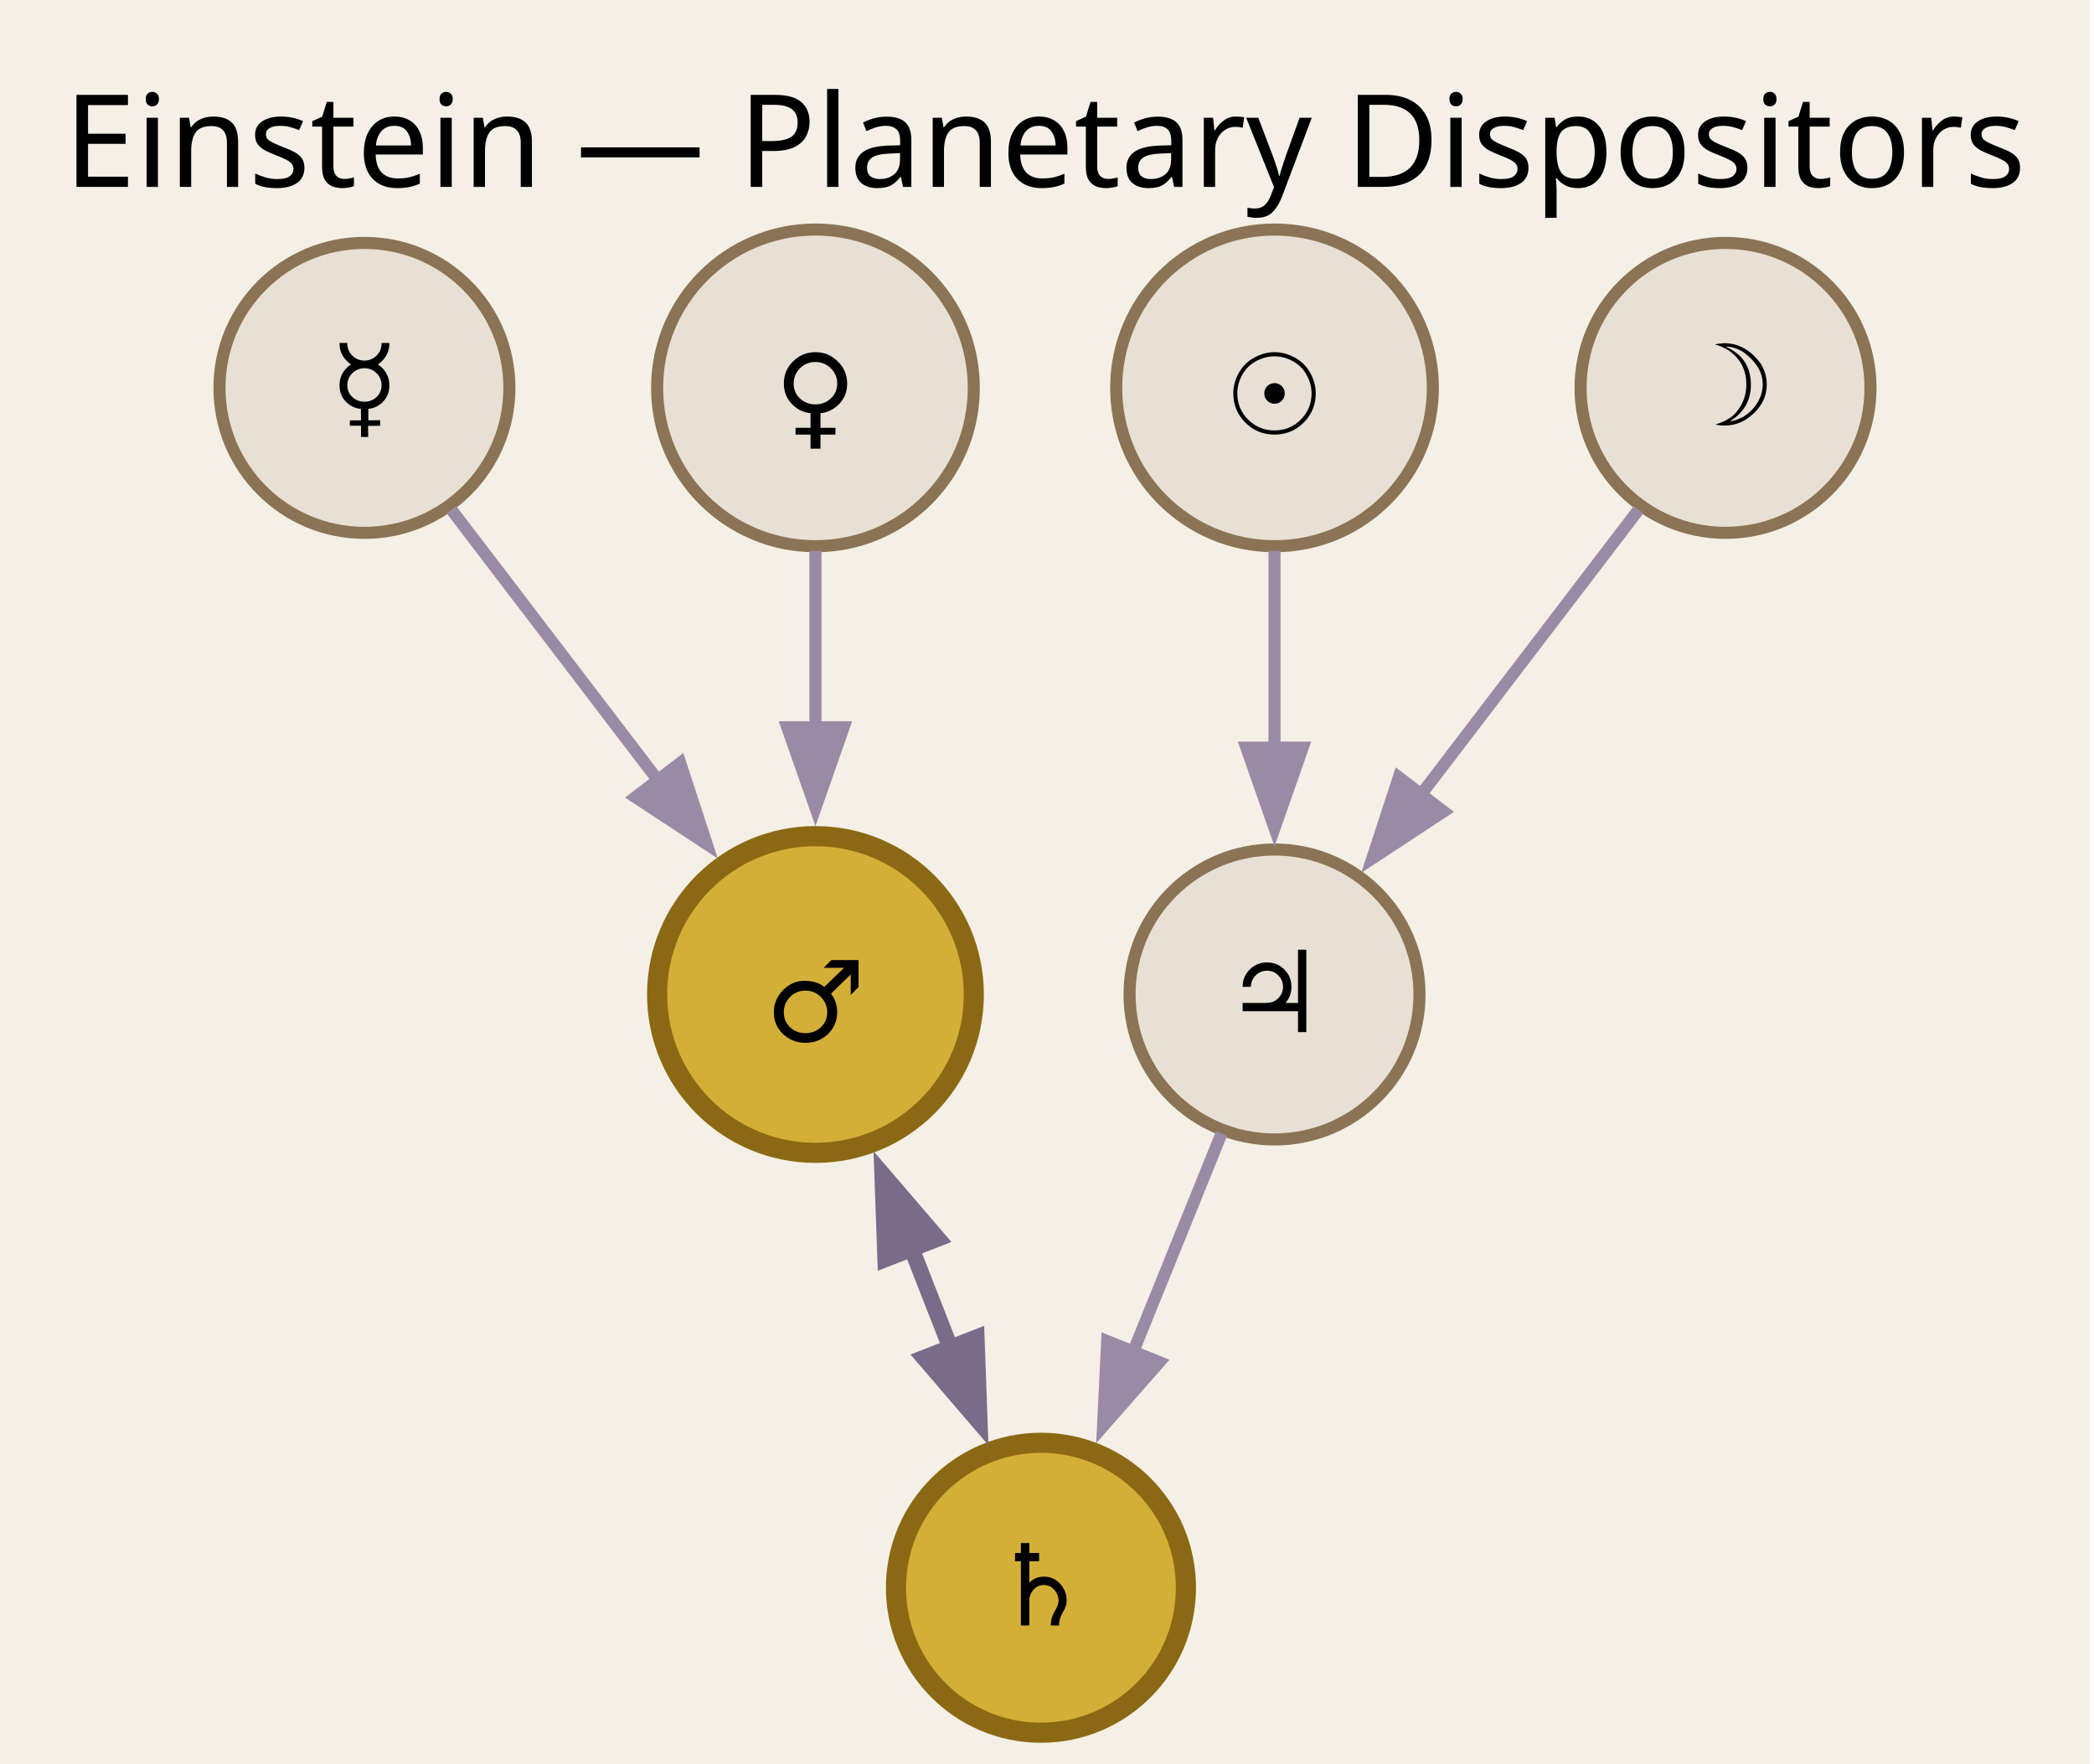
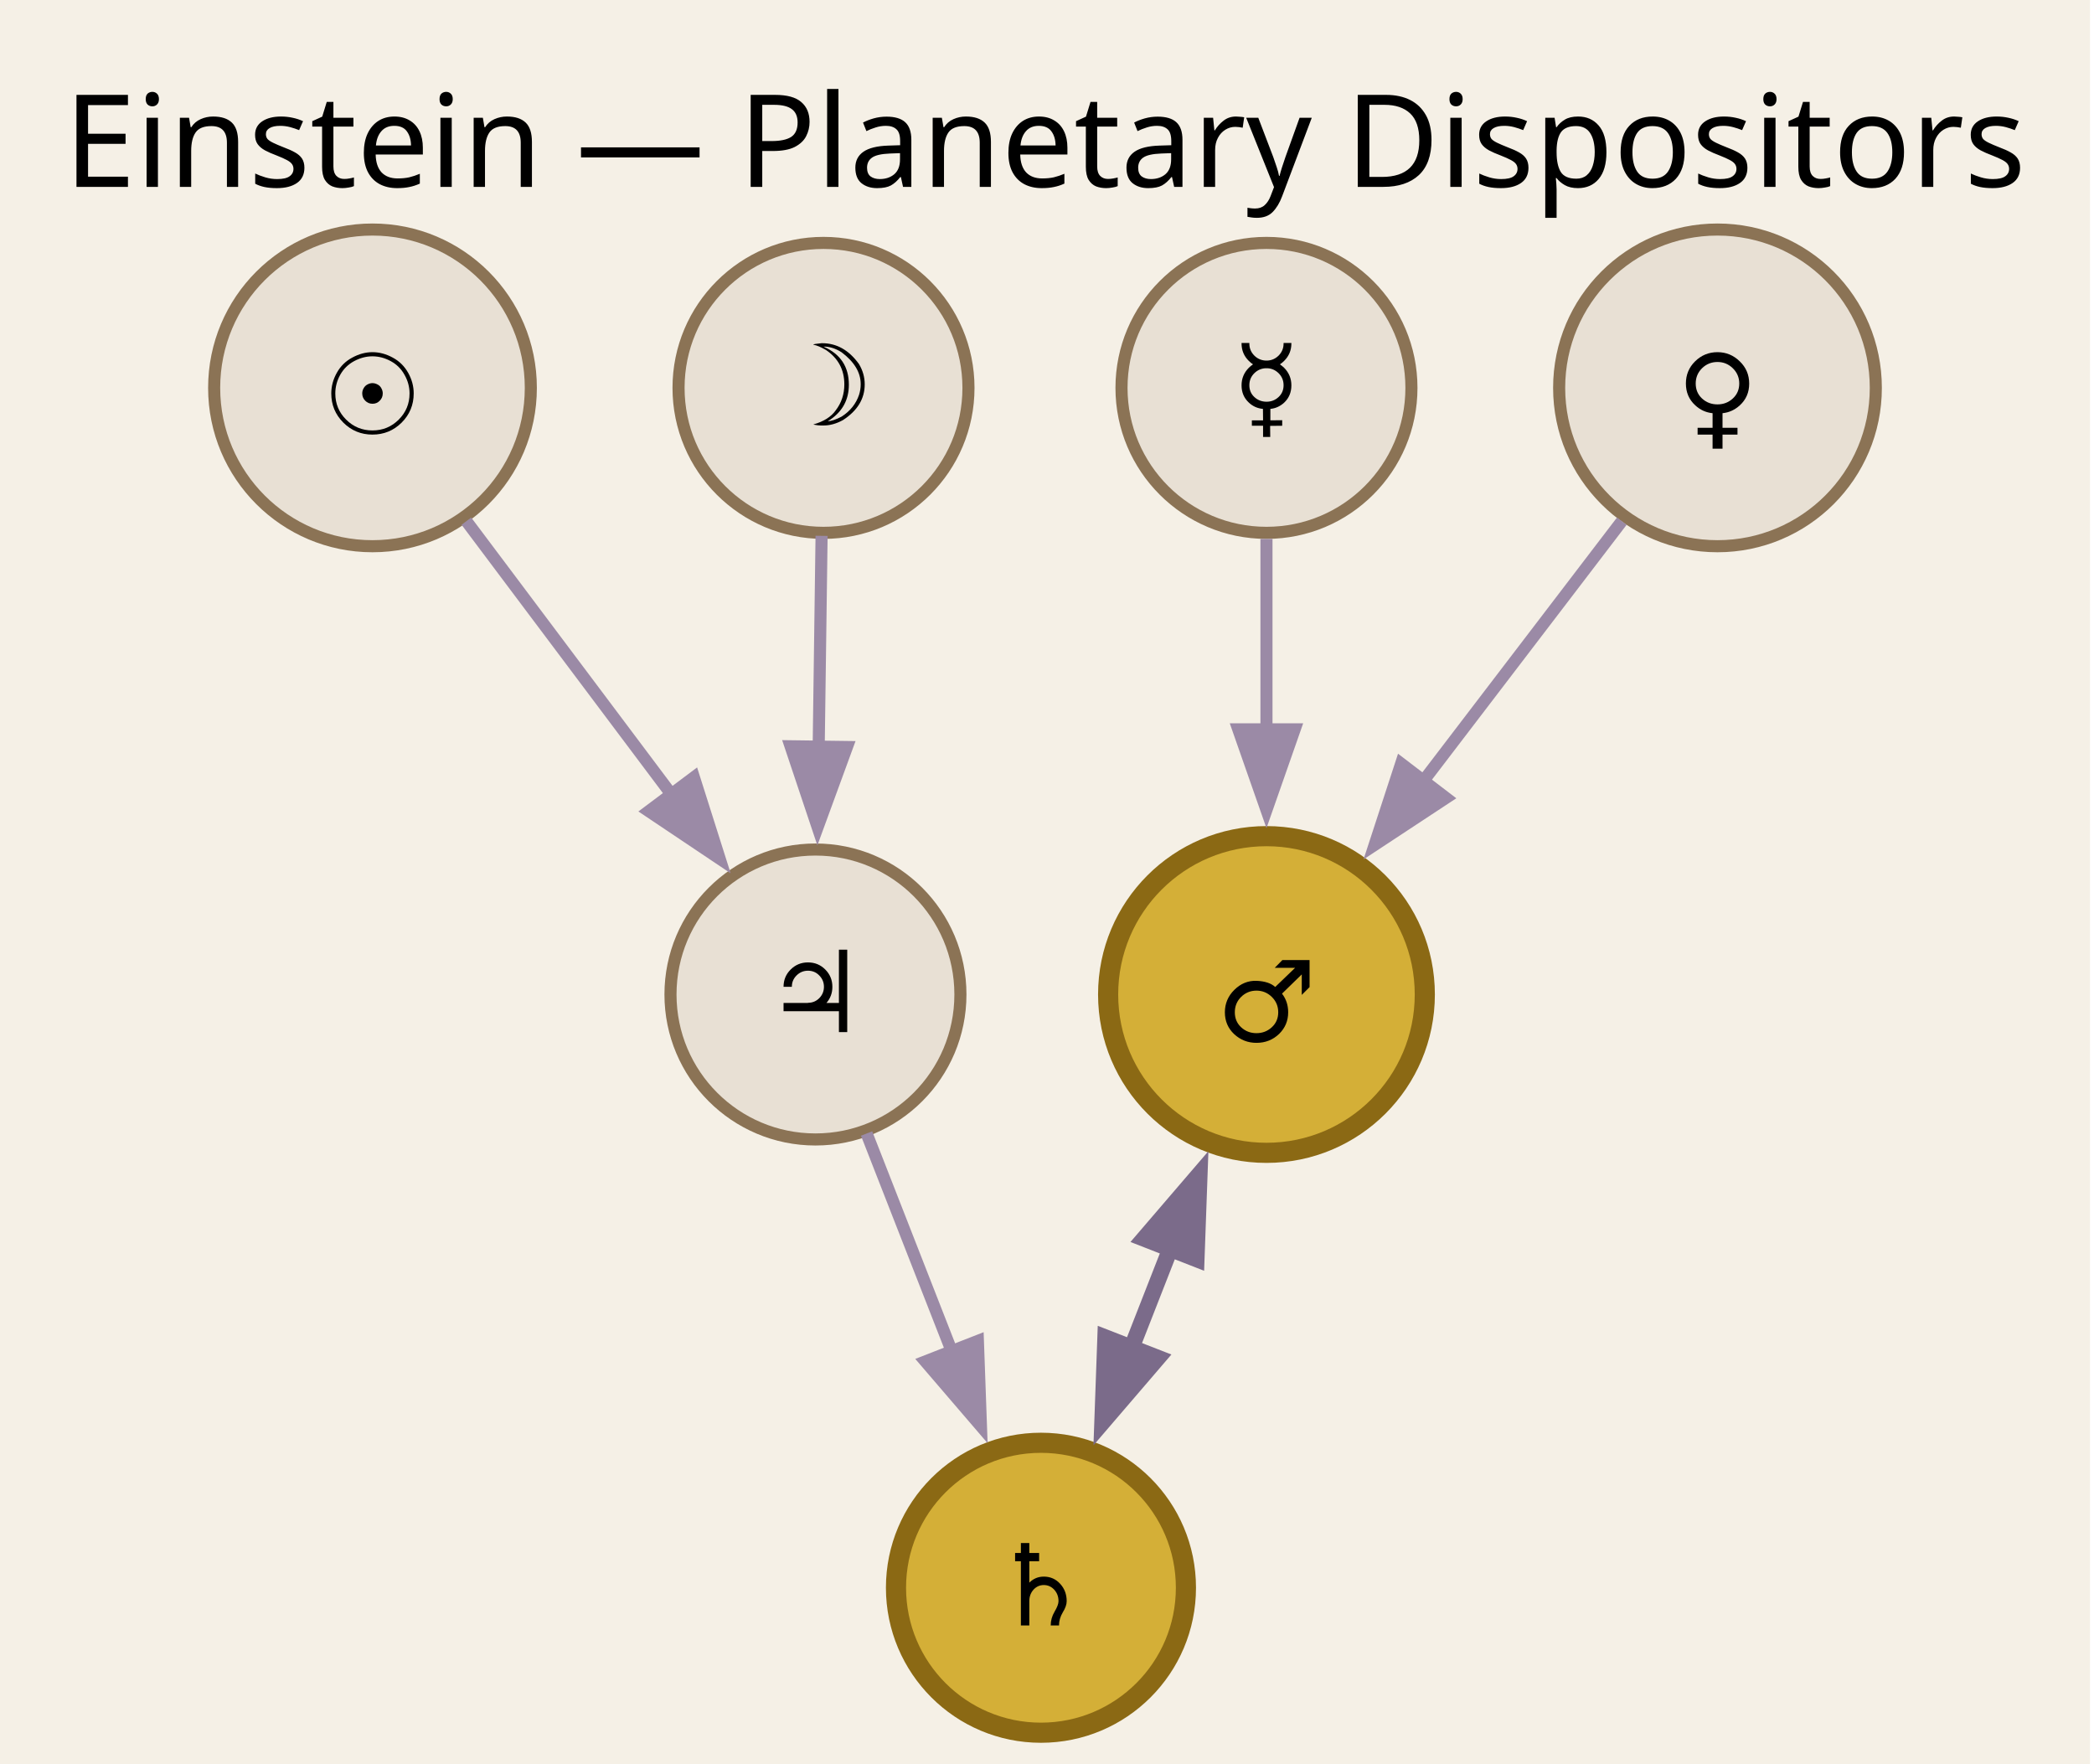
<svg xmlns="http://www.w3.org/2000/svg" width="260pt" height="219pt" viewBox="0.00 0.00 260.00 219.00">
  <g id="graph0" class="graph" transform="scale(1 1) rotate(0) translate(4 215.14)">
    <polygon fill="#f5f0e6" stroke="none" points="-4,4 -4,-215.14 255.5,-215.14 255.5,4 -4,4" />
    <text xml:space="preserve" text-anchor="middle" x="125.75" y="-191.94" font-family="Crimson Pro" font-size="16.00">Einstein — Planetary Dispositors</text>
    <g id="node1" class="node">
-       <ellipse fill="#e8e0d4" stroke="#8b7355" stroke-width="1.5" cx="41.25" cy="-166.98" rx="18" ry="18" />
-       <text xml:space="preserve" text-anchor="middle" x="41.25" y="-162.31" font-family="Crimson Pro" font-size="14.00">☿</text>
+       <ellipse fill="#d4af37" stroke="#8b6914" stroke-width="2.5" cx="153.25" cy="-91.66" rx="19.66" ry="19.66" />
+       <text xml:space="preserve" text-anchor="middle" x="153.25" y="-85.86" font-family="Crimson Pro" font-size="14.00">♂</text>
    </g>
-     <g id="node2" class="node">
-       <ellipse fill="#d4af37" stroke="#8b6914" stroke-width="2.5" cx="97.25" cy="-91.66" rx="19.66" ry="19.66" />
-       <text xml:space="preserve" text-anchor="middle" x="97.25" y="-85.86" font-family="Crimson Pro" font-size="14.00">♂</text>
-     </g>
-     <g id="edge3" class="edge">
-       <path fill="none" stroke="#9b8aa6" stroke-width="1.5" d="M52.05,-151.85C59.37,-142.25 69.26,-129.3 77.92,-117.96" />
-       <polygon fill="#9b8aa6" stroke="#9b8aa6" stroke-width="1.5" points="80.46,-120.41 83.75,-110.34 74.9,-116.16 80.46,-120.41" />
-     </g>
-     <g id="node3" class="node">
+     <g id="node7" class="node">
      <ellipse fill="#d4af37" stroke="#8b6914" stroke-width="2.5" cx="125.25" cy="-18" rx="18" ry="18" />
      <text xml:space="preserve" text-anchor="middle" x="125.25" y="-13.32" font-family="Crimson Pro" font-size="14.00">♄</text>
    </g>
    <g id="edge5" class="edge">
-       <path fill="none" stroke="#7b6b8a" stroke-width="2" d="M109.09,-60.35C110.74,-56.12 112.44,-51.79 114.08,-47.6" />
-       <polygon fill="#7b6b8a" stroke="#7b6b8a" stroke-width="2" points="105.94,-58.8 105.56,-69.39 112.46,-61.35 105.94,-58.8" />
-       <polygon fill="#7b6b8a" stroke="#7b6b8a" stroke-width="2" points="117.25,-49.08 117.63,-38.5 110.73,-46.54 117.25,-49.08" />
+       <path fill="none" stroke="#7b6b8a" stroke-width="2" d="M141.41,-60.35C139.76,-56.12 138.06,-51.79 136.42,-47.6" />
+       <polygon fill="#7b6b8a" stroke="#7b6b8a" stroke-width="2" points="138.04,-61.35 144.94,-69.39 144.56,-58.8 138.04,-61.35" />
+       <polygon fill="#7b6b8a" stroke="#7b6b8a" stroke-width="2" points="139.77,-46.54 132.87,-38.5 133.25,-49.08 139.77,-46.54" />
+     </g>
+     <g id="node2" class="node">
+       <ellipse fill="#e8e0d4" stroke="#8b7355" stroke-width="1.5" cx="153.25" cy="-166.98" rx="18" ry="18" />
+       <text xml:space="preserve" text-anchor="middle" x="153.25" y="-162.31" font-family="Crimson Pro" font-size="14.00">☿</text>
+     </g>
+     <g id="edge3" class="edge">
+       <path fill="none" stroke="#9b8aa6" stroke-width="1.5" d="M153.25,-148.23C153.25,-141.11 153.25,-132.68 153.25,-124.57" />
+       <polygon fill="#9b8aa6" stroke="#9b8aa6" stroke-width="1.5" points="156.75,-124.58 153.25,-114.58 149.75,-124.58 156.75,-124.58" />
+     </g>
+     <g id="node3" class="node">
+       <ellipse fill="#e8e0d4" stroke="#8b7355" stroke-width="1.5" cx="42.25" cy="-166.98" rx="19.66" ry="19.66" />
+       <text xml:space="preserve" text-anchor="middle" x="42.25" y="-161.18" font-family="Crimson Pro" font-size="14.00">☉</text>
+     </g>
+     <g id="node6" class="node">
+       <ellipse fill="#e8e0d4" stroke="#8b7355" stroke-width="1.5" cx="97.25" cy="-91.66" rx="18" ry="18" />
+       <text xml:space="preserve" text-anchor="middle" x="97.25" y="-86.99" font-family="Crimson Pro" font-size="14.00">♃</text>
+     </g>
+     <g id="edge1" class="edge">
+       <path fill="none" stroke="#9b8aa6" stroke-width="1.5" d="M53.91,-150.43C61.35,-140.52 71.13,-127.48 79.52,-116.3" />
+       <polygon fill="#9b8aa6" stroke="#9b8aa6" stroke-width="1.5" points="82.16,-118.62 85.36,-108.52 76.56,-114.42 82.16,-118.62" />
    </g>
    <g id="node4" class="node">
-       <ellipse fill="#e8e0d4" stroke="#8b7355" stroke-width="1.5" cx="154.25" cy="-166.98" rx="19.66" ry="19.66" />
-       <text xml:space="preserve" text-anchor="middle" x="154.25" y="-161.18" font-family="Crimson Pro" font-size="14.00">☉</text>
+       <ellipse fill="#e8e0d4" stroke="#8b7355" stroke-width="1.5" cx="209.25" cy="-166.98" rx="19.66" ry="19.66" />
+       <text xml:space="preserve" text-anchor="middle" x="209.25" y="-161.18" font-family="Crimson Pro" font-size="14.00">♀</text>
+     </g>
+     <g id="edge4" class="edge">
+       <path fill="none" stroke="#9b8aa6" stroke-width="1.5" d="M197.37,-150.43C190.22,-141.07 180.94,-128.91 172.73,-118.17" />
+       <polygon fill="#9b8aa6" stroke="#9b8aa6" stroke-width="1.5" points="175.53,-116.07 166.68,-110.24 169.97,-120.32 175.53,-116.07" />
    </g>
    <g id="node5" class="node">
-       <ellipse fill="#e8e0d4" stroke="#8b7355" stroke-width="1.5" cx="154.25" cy="-91.66" rx="18" ry="18" />
-       <text xml:space="preserve" text-anchor="middle" x="154.25" y="-86.99" font-family="Crimson Pro" font-size="14.00">♃</text>
+       <ellipse fill="#e8e0d4" stroke="#8b7355" stroke-width="1.5" cx="98.25" cy="-166.98" rx="18" ry="18" />
+       <text xml:space="preserve" text-anchor="middle" x="98.25" y="-162.31" font-family="Crimson Pro" font-size="14.00">☽</text>
    </g>
-     <g id="edge1" class="edge">
-       <path fill="none" stroke="#9b8aa6" stroke-width="1.5" d="M154.25,-146.72C154.25,-139.17 154.25,-130.33 154.25,-122.02" />
-       <polygon fill="#9b8aa6" stroke="#9b8aa6" stroke-width="1.5" points="157.75,-122.31 154.25,-112.31 150.75,-122.31 157.75,-122.31" />
+     <g id="edge2" class="edge">
+       <path fill="none" stroke="#9b8aa6" stroke-width="1.5" d="M98.01,-148.61C97.91,-140.72 97.78,-131.17 97.65,-122.21" />
+       <polygon fill="#9b8aa6" stroke="#9b8aa6" stroke-width="1.5" points="101.16,-122.39 97.52,-112.44 94.16,-122.48 101.16,-122.39" />
    </g>
    <g id="edge6" class="edge">
-       <path fill="none" stroke="#9b8aa6" stroke-width="1.5" d="M147.67,-74.4C144.4,-66.33 140.36,-56.34 136.62,-47.09" />
-       <polygon fill="#9b8aa6" stroke="#9b8aa6" stroke-width="1.5" points="139.95,-46.01 132.96,-38.05 133.47,-48.63 139.95,-46.01" />
-     </g>
-     <g id="node6" class="node">
-       <ellipse fill="#e8e0d4" stroke="#8b7355" stroke-width="1.5" cx="210.25" cy="-166.98" rx="18" ry="18" />
-       <text xml:space="preserve" text-anchor="middle" x="210.25" y="-162.31" font-family="Crimson Pro" font-size="14.00">☽</text>
-     </g>
-     <g id="edge2" class="edge">
-       <path fill="none" stroke="#9b8aa6" stroke-width="1.5" d="M199.45,-151.85C191.78,-141.8 181.3,-128.08 172.36,-116.38" />
-       <polygon fill="#9b8aa6" stroke="#9b8aa6" stroke-width="1.5" points="175.24,-114.38 166.39,-108.56 169.68,-118.63 175.24,-114.38" />
-     </g>
-     <g id="node7" class="node">
-       <ellipse fill="#e8e0d4" stroke="#8b7355" stroke-width="1.5" cx="97.25" cy="-166.98" rx="19.66" ry="19.66" />
-       <text xml:space="preserve" text-anchor="middle" x="97.25" y="-161.18" font-family="Crimson Pro" font-size="14.00">♀</text>
-     </g>
-     <g id="edge4" class="edge">
-       <path fill="none" stroke="#9b8aa6" stroke-width="1.5" d="M97.25,-146.72C97.25,-139.98 97.25,-132.21 97.25,-124.71" />
-       <polygon fill="#9b8aa6" stroke="#9b8aa6" stroke-width="1.5" points="100.75,-124.83 97.25,-114.83 93.75,-124.83 100.75,-124.83" />
+       <path fill="none" stroke="#9b8aa6" stroke-width="1.5" d="M103.6,-74.4C106.76,-66.33 110.66,-56.34 114.28,-47.09" />
+       <polygon fill="#9b8aa6" stroke="#9b8aa6" stroke-width="1.5" points="117.42,-48.65 117.8,-38.06 110.9,-46.1 117.42,-48.65" />
    </g>
  </g>
</svg>
